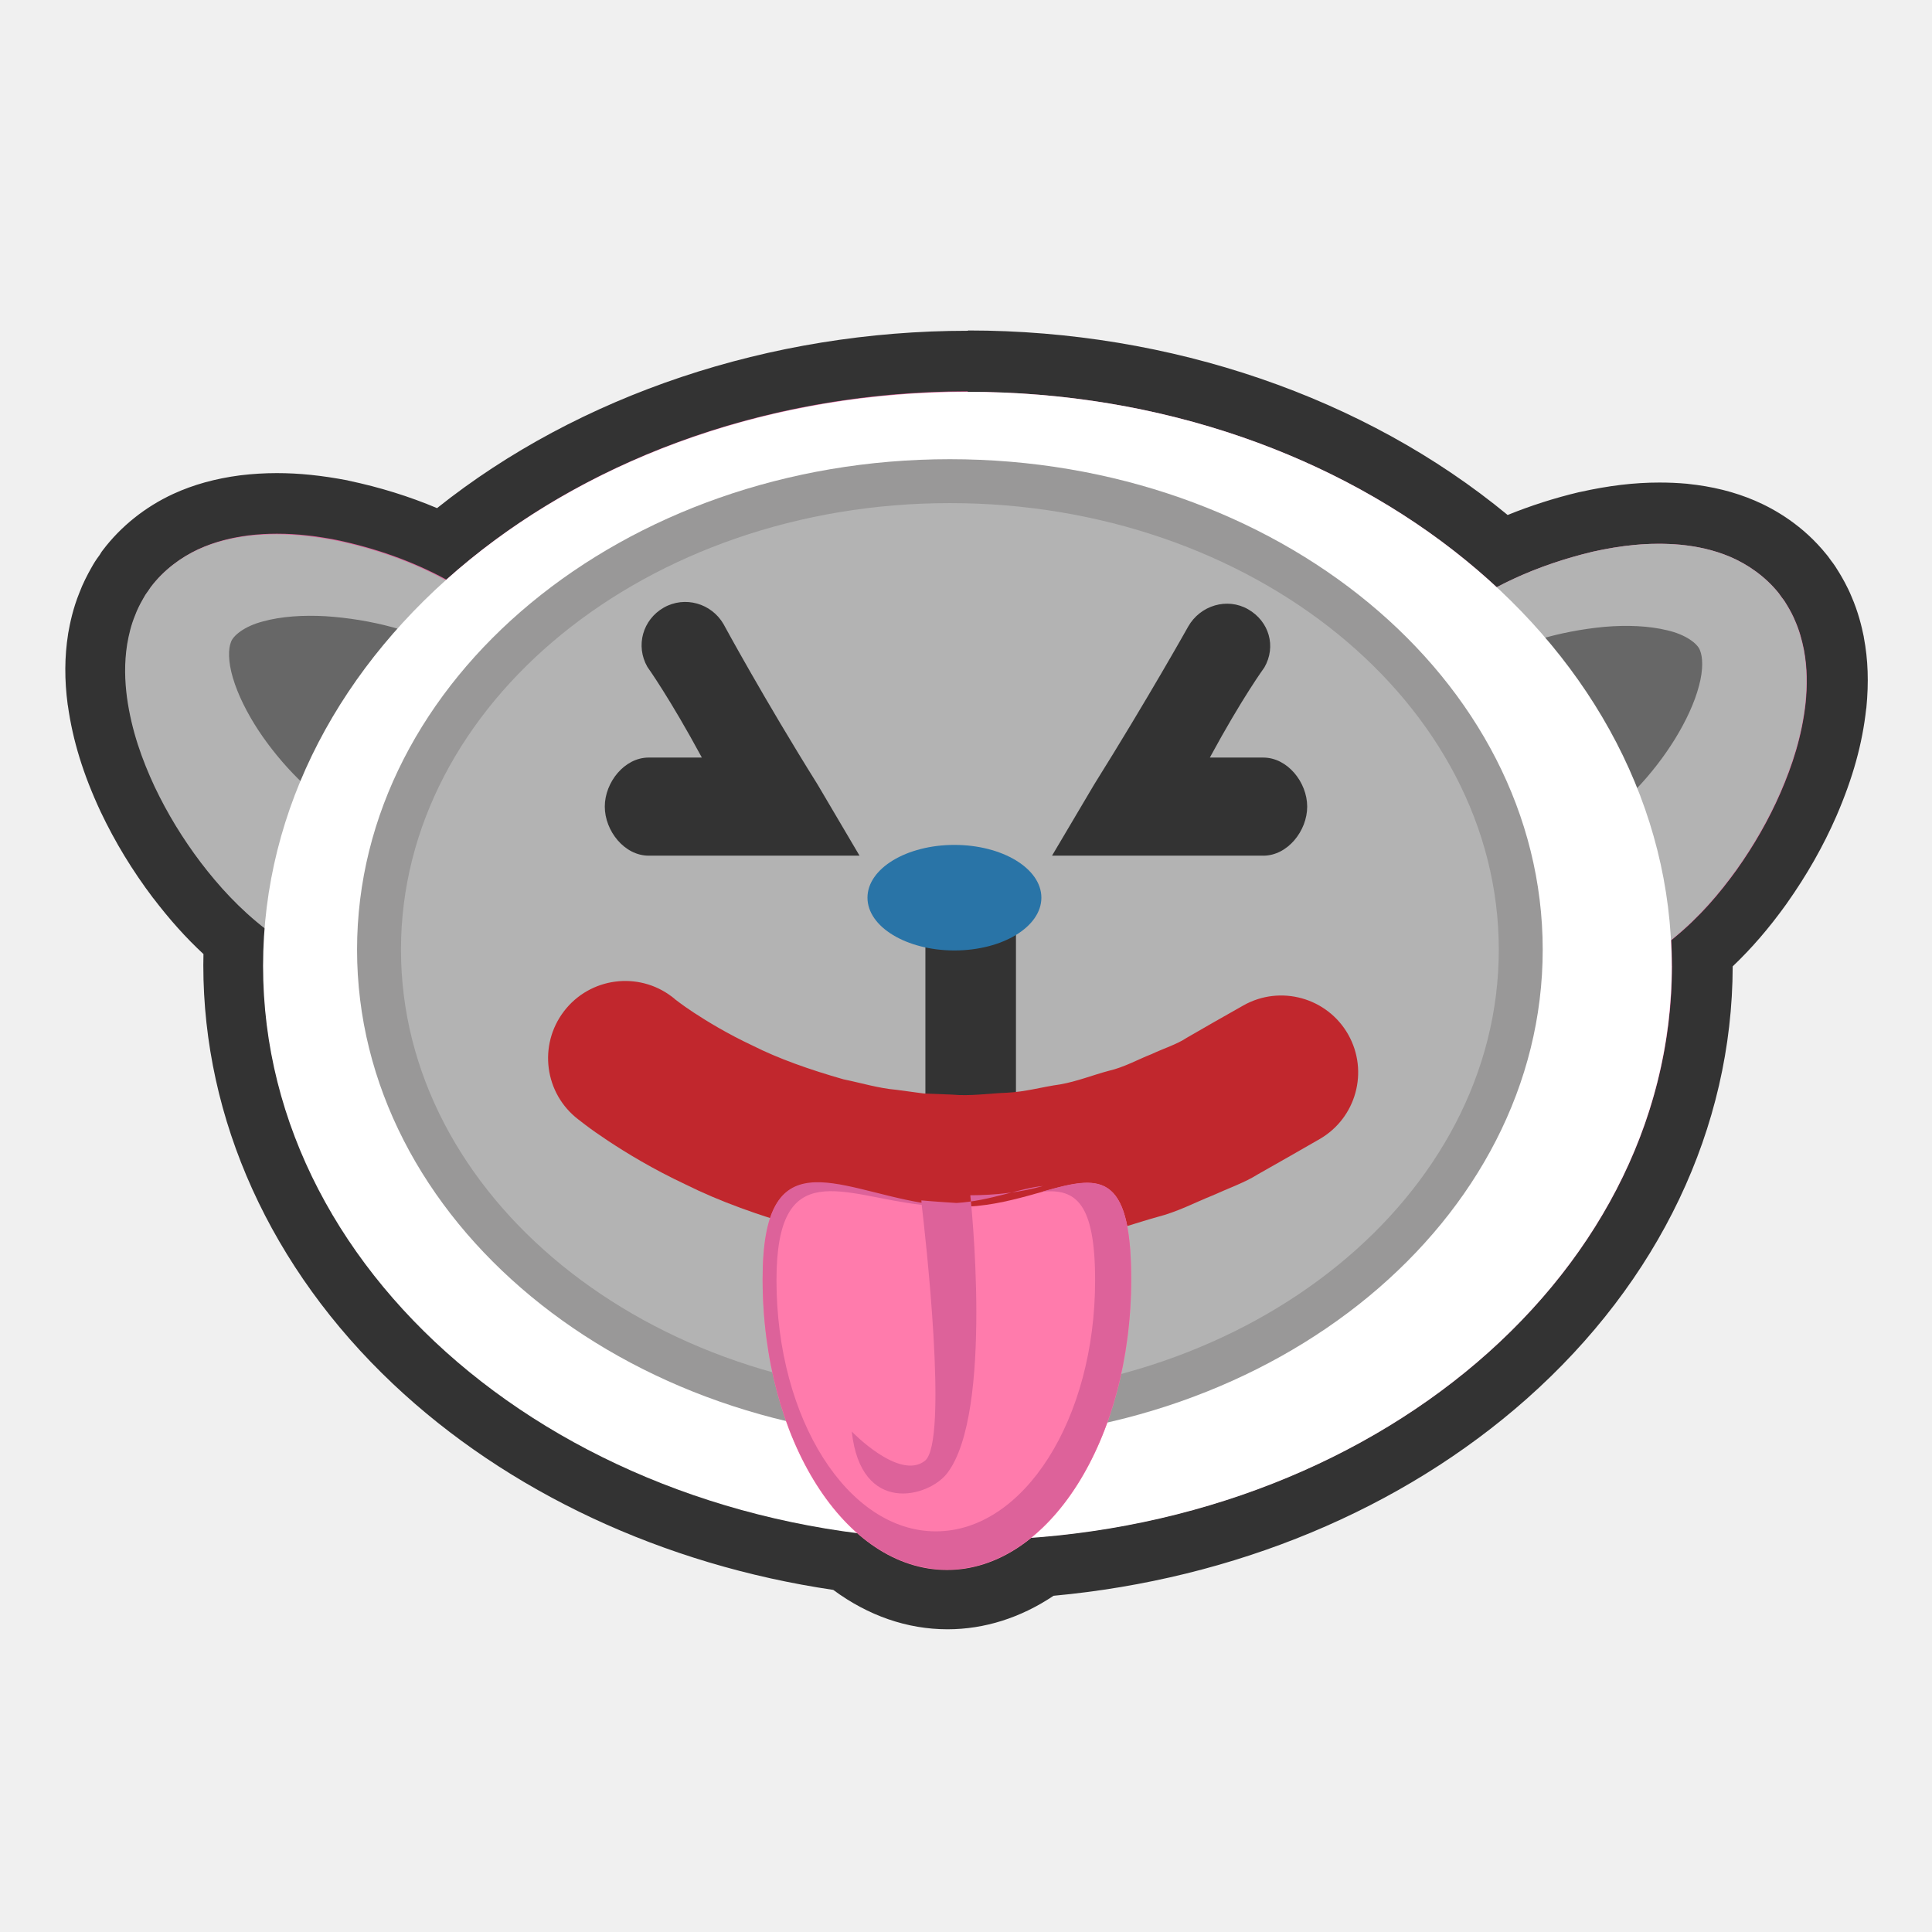
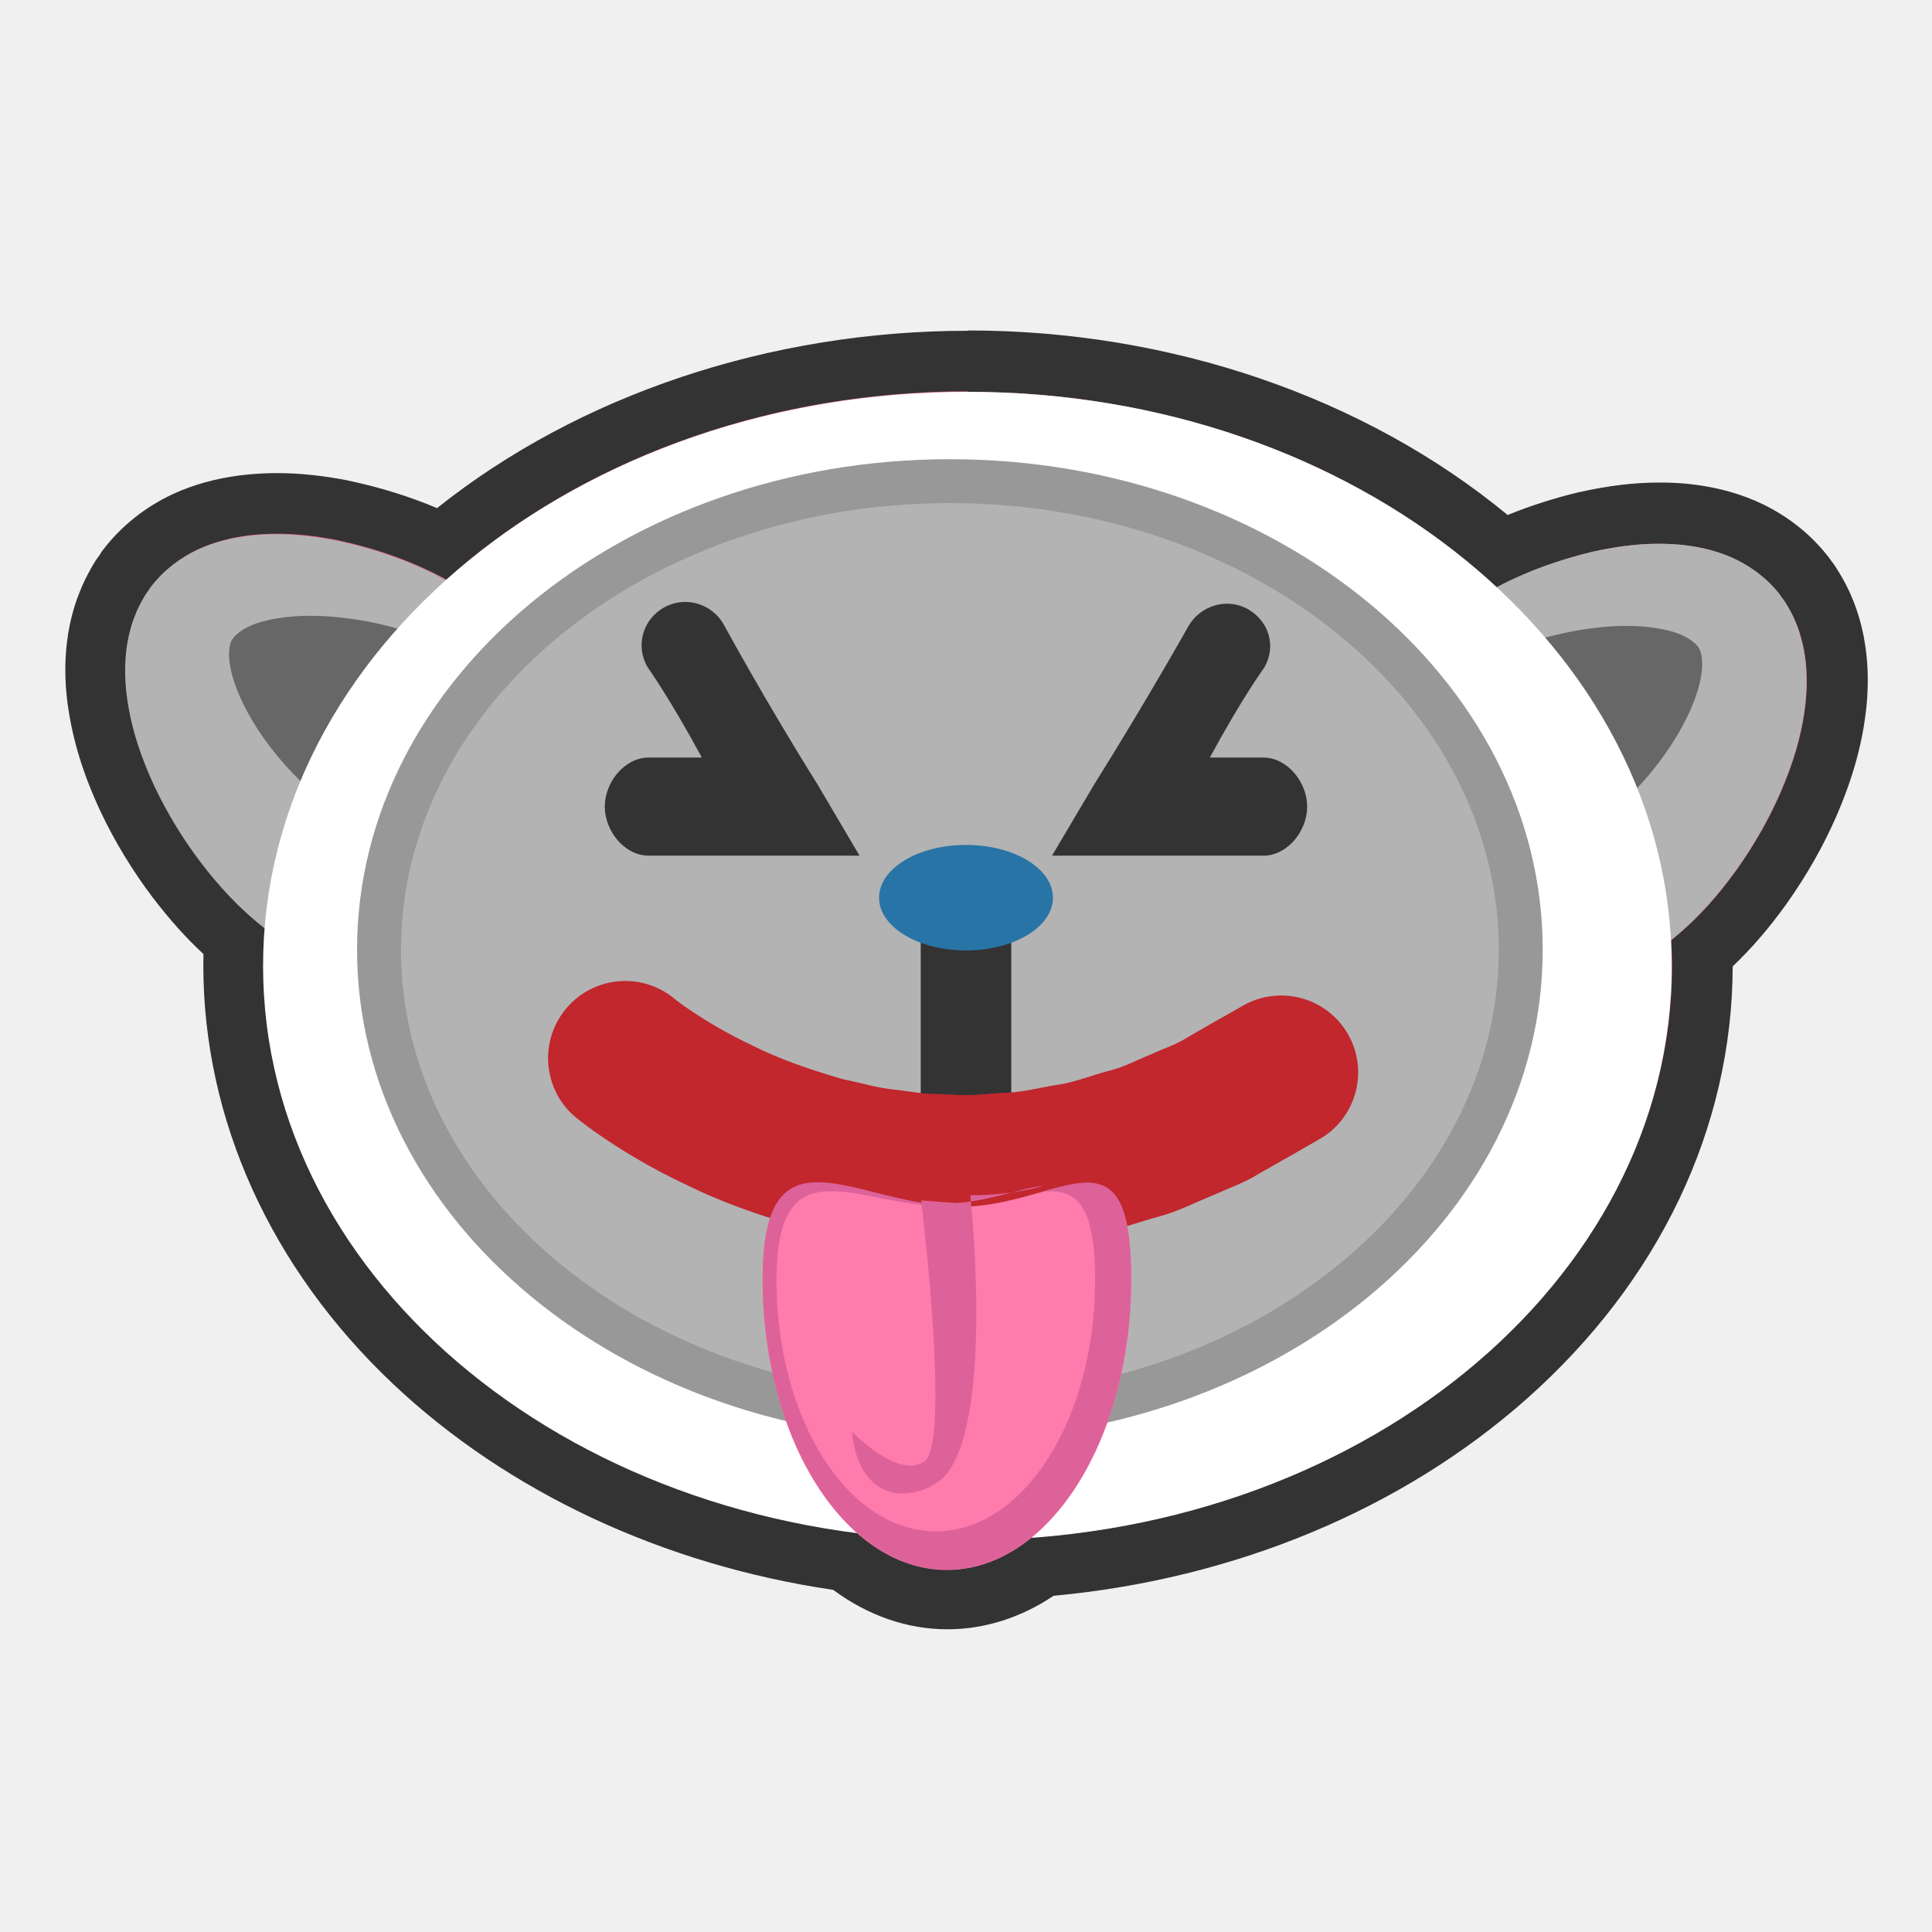
- <svg xmlns="http://www.w3.org/2000/svg" width="256" height="256" viewBox="0 0 256 256">
-   <path fill="#DD629A" d="M125.476 212c-4.758 0-9.414-1.734-13.534-5.03-22.112-3.06-42.38-12.4-57.183-26.383-15.42-14.557-23.9-33.233-23.9-52.59 0-1.042.02-2.113.08-3.202-2.66-2.284-5.08-4.895-7.52-8.085-2.62-3.475-4.76-6.986-6.54-10.755-2.14-4.603-3.41-8.71-4.01-12.954-.39-2.97-.38-5.66.03-8.25.23-1.29.56-2.92 1.27-4.67.38-1.04.96-2.12 1.28-2.68.35-.63.52-.87.77-1.21.07-.09.16-.21.36-.53l.08-.12.09-.12c2.52-3.32 5.63-5.21 7.79-6.2 2.31-1.06 4.83-1.76 7.69-2.13 1.46-.17 2.92-.26 4.37-.26 2.71 0 5.44.28 8.61.89 4.78 1.01 9.21 2.48 13.24 4.41 18.25-15.39 43.48-24.16 69.71-24.16 26.81 0 52.43 9.12 70.78 25.11 3.44-1.59 7.16-2.86 11.1-3.81 3.59-.8 6.66-1.17 9.71-1.17 1.09 0 2.19.05 3.26.15 2.92.3 5.46.92 7.8 1.92 2.2.95 5.36 2.75 7.96 5.99l.09.12.08.12c.22.32.32.45.39.54.25.32.42.56.8 1.2.55.91 1.03 1.84 1.35 2.62.59 1.35 1.02 2.76 1.39 4.56.5 2.64.59 5.25.29 8.29-.47 4.3-1.63 8.44-3.64 13.09-1.65 3.78-3.68 7.35-6.21 10.93-2.55 3.53-5.08 6.38-7.9 8.86.01.53.02 1.06.02 1.57 0 20.29-9.21 39.63-25.95 54.47-16.15 14.32-37.93 23.24-61.46 25.2-3.89 2.84-8.23 4.33-12.63 4.33zm86.497-124.795c2.246 3.12 4.23 6.358 5.938 9.696.23-.34.46-.69.67-1.03 1.3-2.1 2.26-4.2 2.71-5.93.24-.88.3-1.52.3-1.91-.3-.17-.81-.39-1.5-.55-1.3-.32-2.83-.48-4.52-.48-.82 0-1.68.04-2.56.12-.34.03-.68.07-1.02.11zM34.35 86.813c.013.39.092 1.024.347 1.873.515 1.747 1.54 3.832 2.887 5.892.376.57.778 1.14 1.2 1.7 1.882-3.59 4.084-7.062 6.593-10.395-.83-.104-1.664-.185-2.503-.24-.55-.03-1.142-.048-1.727-.048-2.007 0-3.814.208-5.226.6-.74.193-1.26.435-1.57.618z" />
-   <path fill="#333" d="M128.198 51.918c27.95 0 53.024 10.02 70.126 25.89 3.98-2.1 8.25-3.633 12.694-4.698 2.794-.622 5.69-1.056 8.78-1.056.95 0 1.918.04 2.907.13 2.1.213 4.316.646 6.59 1.614 2.254.968 4.6 2.558 6.406 4.808.71 1.028.5.597 1.07 1.536.46.745.86 1.525 1.09 2.107.57 1.27.91 2.55 1.17 3.82.48 2.51.45 4.87.23 7.07-.48 4.4-1.75 8.26-3.32 11.89-1.58 3.62-3.52 6.99-5.8 10.2-2.31 3.21-4.91 6.26-8.35 9.08l-.27.23-.07.05c.06 1.12.1 2.24.1 3.37 0 39.71-37.31 72.31-84.9 75.77-3.34 2.69-7.12 4.23-11.13 4.23-4.3 0-8.34-1.77-11.85-4.85-44.62-5.71-78.76-37.18-78.76-75.16 0-1.68.08-3.34.21-4.99-3.44-2.7-6.1-5.63-8.46-8.73-2.37-3.15-4.41-6.46-6.1-10.04-1.67-3.59-3.04-7.4-3.66-11.79-.28-2.2-.37-4.55.03-7.08.23-1.28.53-2.56 1.06-3.86.21-.59.6-1.39 1.03-2.14.53-.96.35-.52 1.02-1.57 1.74-2.3 4.04-3.95 6.27-4.99 2.25-1.03 4.44-1.53 6.54-1.81 1.32-.16 2.6-.23 3.86-.23 2.73 0 5.33.33 7.86.82 5.13 1.08 10.04 2.79 14.58 5.26 17.08-15.33 41.72-24.95 69.12-24.95m-88.4 51.56c3.04-7.29 7.4-14.07 12.85-20.18-3.12-.9-6.35-1.45-9.52-1.66-.66-.03-1.33-.05-1.99-.05-2.25 0-4.43.23-6.3.75-2.47.64-4 1.91-4.26 2.78-.31.82-.4 2.46.28 4.72.65 2.2 1.87 4.63 3.37 6.93 1.57 2.38 3.51 4.71 5.58 6.72m177.15.99c1.88-1.99 3.62-4.23 5.02-6.51 1.45-2.34 2.6-4.81 3.18-7.03.62-2.28.48-3.91.15-4.72-.28-.87-1.84-2.09-4.33-2.66-1.62-.41-3.48-.59-5.4-.59-.96 0-1.93.04-2.91.13-2.61.24-5.26.73-7.85 1.44 5.17 6.05 9.29 12.75 12.15 19.91m-88.8-60.55c-26.23 0-51.54 8.51-70.33 23.5-3.67-1.55-7.59-2.77-11.73-3.64l-.07-.02-.07-.02c-3.42-.65-6.4-.96-9.36-.96-1.61 0-3.23.1-4.81.29l-.04.01h-.04c-3.27.43-6.16 1.23-8.84 2.46-3.7 1.71-6.92 4.28-9.31 7.43l-.18.24-.16.26c-.08.14-.14.22-.18.27-.41.55-.67.96-1.08 1.7-.45.8-1.07 1.98-1.52 3.19-.85 2.09-1.25 4.05-1.48 5.35l-.01.07-.01.07c-.47 2.98-.49 6.04-.05 9.36l.01.04.01.04c.65 4.65 2.03 9.12 4.33 14.06l.01.02.01.02c1.91 4.02 4.18 7.76 6.95 11.43l.02.02.02.02c2.16 2.83 4.32 5.24 6.63 7.38-.01.49-.02.98-.02 1.47 0 20.47 8.93 40.18 25.15 55.5 15.17 14.32 35.8 23.96 58.32 27.28 4.62 3.42 9.81 5.22 15.14 5.22 4.9 0 9.71-1.53 14.05-4.44 23.97-2.21 46.15-11.43 62.7-26.1 17.55-15.57 27.24-35.91 27.29-57.3 2.5-2.38 4.81-5.05 7.1-8.24l.02-.03.02-.03c2.69-3.8 4.85-7.6 6.61-11.63 2.18-5.05 3.43-9.56 3.94-14.22l.01-.04.01-.04c.33-3.42.23-6.39-.33-9.35l-.01-.07-.01-.07c-.26-1.28-.72-3.22-1.62-5.29-.53-1.3-1.25-2.54-1.64-3.18-.42-.7-.67-1.07-1.06-1.57-.04-.06-.1-.13-.24-.33l-.17-.24-.19-.23c-3.11-3.88-6.88-6.03-9.49-7.15-2.74-1.17-5.65-1.89-8.94-2.23l-.04-.01h-.04c-1.2-.11-2.42-.16-3.63-.16-3.35 0-6.69.4-10.52 1.25l-.06.01-.06.01c-3.31.79-6.48 1.81-9.48 3.03-18.91-15.6-44.63-24.45-71.47-24.45z" />
-   <path fill="#676767" d="M62.522 83.466s-31.14-10.858-37.238-1.998c-6.092 8.855 7.293 30.076 17.734 37.267 0 0-6.1-22.842 19.504-35.27z" />
-   <path fill="#B3B3B3" d="M60.49 86.542c-5.23-2.967-11.417-4.5-17.353-4.89-2.947-.166-5.88.02-8.29.69-2.476.638-4 1.907-4.26 2.78-.317.82-.4 2.456.278 4.715.648 2.198 1.867 4.634 3.37 6.93 3.005 4.552 7.343 8.948 11.407 11.203 4.463 2.48 6.066 8.103 3.582 12.562-2.48 4.46-8.105 6.065-12.56 3.584-.41-.223-.782-.47-1.136-.743l-.324-.253c-3.516-2.73-6.207-5.703-8.605-8.84-2.38-3.148-4.41-6.46-6.11-10.037-1.67-3.587-3.05-7.405-3.66-11.796-.29-2.194-.38-4.55.02-7.08.22-1.275.52-2.563 1.06-3.855.21-.584.59-1.382 1.03-2.138.53-.953.34-.52 1.02-1.566 1.74-2.297 4.03-3.956 6.27-4.987 2.24-1.03 4.44-1.52 6.53-1.8 4.19-.5 8.03-.11 11.71.59 7.27 1.53 14.13 4.3 20.06 8.78 1.62 1.24 1.94 3.56.71 5.18-1.13 1.5-3.18 1.89-4.78.98z" />
-   <path fill="#676767" d="M193.333 85.475c-11.564-5.204 30.813-11.742 37.166-3.06 6.34 8.68-3.93 27.012-14.16 34.496 0 0 2.94-19.74-23.01-31.43z" />
-   <path fill="#B3B3B3" d="M191.214 82.456c5.79-4.65 12.572-7.613 19.805-9.346 3.65-.813 7.48-1.306 11.68-.926 2.1.213 4.31.646 6.59 1.614 2.25.968 4.6 2.558 6.4 4.808.7 1.028.5.597 1.06 1.536.45.745.86 1.525 1.09 2.107.56 1.27.9 2.55 1.16 3.82.47 2.51.44 4.87.22 7.07-.48 4.4-1.76 8.26-3.33 11.89-1.58 3.62-3.53 6.99-5.8 10.2-2.32 3.21-4.92 6.26-8.35 9.08l-.28.23c-3.94 3.23-9.76 2.67-13-1.27s-2.67-9.76 1.26-13c.36-.3.77-.58 1.14-.82 4-2.37 8.22-6.89 11.08-11.52 1.44-2.34 2.6-4.81 3.18-7.03.62-2.28.48-3.91.14-4.72-.29-.87-1.85-2.09-4.34-2.66-2.43-.6-5.37-.71-8.31-.46-5.92.56-12.07 2.27-17.21 5.39-1.74 1.06-4.02.5-5.08-1.25-.98-1.6-.58-3.65.84-4.8z" />
-   <path fill="#fff" d="M221.515 127.997c0 42.02-41.777 76.086-93.316 76.086-51.56 0-93.34-34.064-93.34-76.086 0-42.017 41.78-76.08 93.34-76.08 51.53 0 93.31 34.063 93.31 76.08z" />
-   <path fill="#B3B3B3" d="M201.507 125.838c0 34.28-33.867 62.074-75.645 62.074-41.773 0-75.64-27.794-75.64-62.074 0-34.288 33.866-62.085 75.64-62.085 41.778 0 75.645 27.797 75.645 62.085z" />
-   <path fill="#999898" d="M125.862 190.823c-43.31 0-78.55-29.156-78.55-64.985 0-35.835 35.24-64.992 78.55-64.992 43.318 0 78.555 29.157 78.555 64.992 0 35.83-35.236 64.985-78.555 64.985zm0-124.16c-40.107 0-72.73 26.546-72.73 59.175 0 32.627 32.623 59.17 72.73 59.17s72.736-26.543 72.736-59.17c0-32.63-32.628-59.175-72.736-59.175z" />
-   <path fill="#333" d="M167.394 113.38H139.4l5.568-9.408c7.127-11.395 12.43-20.87 12.48-20.96 1.59-2.788 5.145-3.88 7.94-2.275 2.782 1.6 3.75 4.917 2.147 7.703-.04.068-2.893 3.942-7.225 11.942h7.082c3.217 0 5.818 3.287 5.818 6.5s-2.6 6.5-5.816 6.5zm-53.49 0h-27.95c-3.215 0-5.816-3.286-5.816-6.5s2.602-6.5 5.816-6.5H93c-4.33-8-7.177-11.948-7.218-12.013-1.596-2.79-.625-6.256 2.166-7.852 2.785-1.59 6.34-.58 7.936 2.206.053.1 5.328 9.84 12.455 21.24l5.56 9.43zm14.716 45.52c-3.216 0-6-2.6-6-5.815v-34.902c0-3.213 2.784-5.818 6-5.818 3.218 0 6 2.605 6 5.818v34.902c0 3.215-2.782 5.816-6 5.816z" />
-   <ellipse fill="#2974A7" cx="126.466" cy="118.948" rx="11.521" ry="6.993" />
-   <path fill="#C1272D" d="M89.413 132.386l.7.527c.306.234.905.658 1.82 1.266 1.757 1.15 4.43 2.79 7.837 4.39 3.37 1.7 7.52 3.17 12.008 4.45 2.277.46 4.605 1.18 7.025 1.39l3.64.49 3.687.14c2.46.23 4.906-.16 7.322-.25 2.422-.11 4.738-.79 7.027-1.1 2.27-.4 4.38-1.26 6.44-1.8 2.07-.48 3.89-1.52 5.64-2.2 1.71-.8 3.37-1.3 4.68-2.17 1.35-.78 2.53-1.45 3.49-2.01 1.95-1.1 3.05-1.73 3.05-1.73l.97-.55c4.9-2.77 11.13-1.04 13.9 3.86 2.75 4.88 1.05 11.06-3.8 13.85l-3.82 2.19-4.4 2.5c-1.64 1.04-3.78 1.79-5.99 2.79-2.26.9-4.58 2.15-7.33 2.85-2.71.75-5.5 1.79-8.53 2.37-3.05.47-6.15 1.28-9.4 1.47-3.24.17-6.53.59-9.82.32l-4.94-.2c-1.62-.22-3.23-.43-4.85-.64-3.22-.33-6.27-1.2-9.27-1.85-5.89-1.65-11.25-3.59-15.61-5.77-4.41-2.07-7.89-4.2-10.34-5.82-1.18-.78-2.2-1.5-2.96-2.08-.62-.48-.95-.73-.95-.73-4.49-3.43-5.34-9.85-1.91-14.34 3.43-4.49 9.85-5.34 14.33-1.91l.29.23z" />
-   <path fill="#FF7BAC" d="M149.897 169.54c0 21.26-10.93 38.49-24.422 38.49-13.49 0-24.42-17.23-24.42-38.49 0-21.256 12.463-9.622 25.955-9.622 13.49 0 22.887-11.634 22.887 9.622z" />
-   <path fill="#DD629A" d="M138.206 157.892c4.316-.37 6.902 1.465 6.902 11.758 0 18.37-9.44 33.262-21.105 33.262-11.668 0-21.115-14.89-21.115-33.262 0-16.742 8.854-11.135 19.242-10 .428 3.586 3.594 31.412.428 33.912-3.393 2.67-9.693-3.875-9.693-3.875 1.215 11.15 10.156 8.71 12.61 5.562 6.26-8.03 3.093-36.87 3.093-36.87h-.12c3.608 0 6.903-.42 9.76-1.23-3.044.27-6.968 1.98-11.458 2.25-2.574-.15-4.664-.34-4.664-.34l.023.31c-11.46-1.92-21.06-8.54-21.06 10.11 0 21.25 10.93 38.5 24.42 38.5 13.49 0 24.42-17.21 24.42-38.47 0-14.68-4.48-13.67-11.69-11.64z" />
+ <svg xmlns="http://www.w3.org/2000/svg" version="1.1" id="Layer_1" x="0px" y="0px" width="256px" height="256px" viewBox="0 0 256 256" enable-background="new 0 0 256 256" xml:space="preserve">
+   <path fill="#DD629A" d="M125.476,212c-4.758,0-9.414-1.734-13.534-5.03c-22.112-3.06-42.38-12.399-57.183-26.383  c-15.42-14.557-23.9-33.233-23.9-52.59c0-1.042,0.02-2.113,0.08-3.202c-2.66-2.284-5.08-4.895-7.52-8.085  c-2.62-3.475-4.76-6.986-6.54-10.755c-2.14-4.603-3.41-8.71-4.01-12.954c-0.39-2.97-0.38-5.66,0.03-8.25  c0.23-1.29,0.56-2.92,1.27-4.67c0.38-1.04,0.96-2.12,1.28-2.68c0.35-0.63,0.52-0.87,0.77-1.21c0.07-0.09,0.16-0.21,0.36-0.53  l0.08-0.12l0.09-0.12c2.52-3.32,5.63-5.21,7.79-6.2c2.31-1.06,4.83-1.76,7.69-2.13c1.46-0.17,2.92-0.26,4.37-0.26  c2.71,0,5.44,0.28,8.61,0.89c4.78,1.01,9.21,2.48,13.24,4.41c18.25-15.39,43.48-24.16,69.71-24.16c26.81,0,52.43,9.12,70.78,25.11  c3.439-1.59,7.16-2.86,11.1-3.81c3.59-0.8,6.66-1.17,9.71-1.17c1.09,0,2.19,0.05,3.26,0.15c2.921,0.3,5.46,0.92,7.8,1.92  c2.2,0.95,5.36,2.75,7.961,5.99l0.09,0.12l0.08,0.12c0.22,0.32,0.319,0.45,0.39,0.54c0.25,0.32,0.42,0.56,0.8,1.2  c0.551,0.91,1.03,1.84,1.35,2.62c0.59,1.35,1.021,2.76,1.391,4.561c0.5,2.64,0.59,5.25,0.29,8.29c-0.47,4.3-1.63,8.44-3.64,13.09  c-1.65,3.78-3.681,7.35-6.211,10.93c-2.55,3.53-5.08,6.38-7.899,8.86c0.01,0.53,0.021,1.06,0.021,1.57  c0,20.291-9.211,39.63-25.951,54.47c-16.149,14.32-37.93,23.24-61.459,25.199c-3.891,2.841-8.23,4.33-12.63,4.33L125.476,212z   M211.973,87.205c2.246,3.12,4.23,6.358,5.938,9.696c0.229-0.34,0.46-0.69,0.67-1.03c1.3-2.1,2.26-4.2,2.71-5.93  c0.24-0.88,0.3-1.52,0.3-1.91c-0.3-0.17-0.81-0.39-1.5-0.55c-1.3-0.32-2.83-0.48-4.521-0.48c-0.819,0-1.68,0.04-2.56,0.12  c-0.34,0.03-0.68,0.07-1.02,0.11L211.973,87.205z M34.35,86.813c0.013,0.39,0.092,1.024,0.347,1.873  c0.515,1.747,1.54,3.832,2.887,5.892c0.376,0.57,0.778,1.14,1.2,1.7c1.882-3.59,4.084-7.062,6.593-10.395  c-0.83-0.104-1.664-0.185-2.503-0.24c-0.55-0.03-1.142-0.048-1.727-0.048c-2.007,0-3.814,0.208-5.226,0.6  C35.181,86.388,34.661,86.63,34.35,86.813L34.35,86.813z" />
+   <path fill="#333333" d="M128.198,51.918c27.95,0,53.024,10.02,70.126,25.89c3.98-2.1,8.25-3.633,12.693-4.698  c2.795-0.622,5.69-1.056,8.78-1.056c0.95,0,1.918,0.04,2.907,0.13c2.1,0.213,4.316,0.646,6.59,1.614  c2.254,0.968,4.6,2.558,6.406,4.808c0.71,1.028,0.5,0.597,1.07,1.536c0.459,0.745,0.859,1.525,1.09,2.107  c0.57,1.27,0.91,2.55,1.17,3.82c0.479,2.51,0.449,4.87,0.229,7.07c-0.479,4.4-1.75,8.26-3.319,11.89  c-1.58,3.62-3.521,6.99-5.801,10.2c-2.31,3.21-4.91,6.26-8.35,9.08l-0.27,0.23l-0.07,0.05c0.06,1.12,0.1,2.24,0.1,3.37  c0,39.71-37.31,72.311-84.9,75.77c-3.34,2.69-7.119,4.23-11.129,4.23c-4.3,0-8.34-1.77-11.85-4.85  c-44.62-5.711-78.76-37.181-78.76-75.16c0-1.68,0.08-3.34,0.21-4.99c-3.44-2.7-6.1-5.63-8.46-8.73c-2.37-3.15-4.41-6.46-6.1-10.04  c-1.67-3.59-3.04-7.4-3.66-11.79c-0.28-2.2-0.37-4.55,0.03-7.08c0.23-1.28,0.53-2.56,1.06-3.86c0.21-0.59,0.6-1.39,1.03-2.14  c0.53-0.96,0.35-0.52,1.02-1.57c1.74-2.3,4.04-3.95,6.27-4.99c2.25-1.03,4.44-1.53,6.54-1.81c1.32-0.16,2.6-0.23,3.86-0.23  c2.73,0,5.33,0.33,7.86,0.82c5.13,1.08,10.04,2.79,14.58,5.26c17.08-15.33,41.72-24.95,69.12-24.95 M39.871,103.409  c3.04-7.29,7.4-14.07,12.85-20.18c-3.12-0.9-6.35-1.45-9.52-1.66c-0.66-0.03-1.33-0.05-1.99-0.05c-2.25,0-4.43,0.23-6.3,0.75  c-2.47,0.64-4,1.91-4.26,2.78c-0.31,0.82-0.4,2.46,0.28,4.72c0.65,2.2,1.87,4.63,3.37,6.93c1.57,2.38,3.51,4.71,5.58,6.72   M217.031,104.409c1.88-1.99,3.619-4.23,5.02-6.51c1.45-2.34,2.6-4.81,3.18-7.03c0.621-2.28,0.48-3.91,0.15-4.72  c-0.279-0.87-1.84-2.09-4.33-2.66c-1.619-0.41-3.48-0.59-5.4-0.59c-0.959,0-1.93,0.04-2.909,0.13c-2.61,0.24-5.261,0.73-7.851,1.44  c5.17,6.05,9.291,12.75,12.15,19.91 M128.241,43.829c-26.23,0-51.54,8.51-70.33,23.5c-3.67-1.55-7.59-2.77-11.73-3.64l-0.07-0.02  l-0.07-0.02c-3.42-0.65-6.4-0.96-9.36-0.96c-1.61,0-3.23,0.1-4.81,0.29l-0.04,0.01h-0.04c-3.27,0.43-6.16,1.23-8.84,2.46  c-3.7,1.71-6.92,4.28-9.31,7.43l-0.18,0.24l-0.16,0.26c-0.08,0.14-0.14,0.22-0.18,0.27c-0.41,0.55-0.67,0.96-1.08,1.7  c-0.45,0.8-1.07,1.98-1.52,3.19c-0.85,2.09-1.25,4.05-1.48,5.35l-0.01,0.07l-0.01,0.07c-0.47,2.98-0.49,6.04-0.05,9.36l0.01,0.04  l0.01,0.04c0.65,4.65,2.03,9.12,4.33,14.06l0.01,0.02l0.01,0.02c1.91,4.02,4.18,7.76,6.95,11.43l0.02,0.02l0.02,0.02  c2.16,2.83,4.32,5.24,6.63,7.38c-0.01,0.49-0.02,0.98-0.02,1.47c0,20.47,8.93,40.179,25.15,55.5  c15.17,14.32,35.8,23.961,58.32,27.28c4.62,3.42,9.81,5.22,15.14,5.22c4.9,0,9.71-1.529,14.051-4.439  c23.969-2.211,46.149-11.43,62.699-26.1c17.551-15.57,27.24-35.91,27.29-57.301c2.5-2.38,4.81-5.05,7.101-8.24l0.02-0.03l0.02-0.03  c2.69-3.8,4.851-7.6,6.61-11.63c2.181-5.05,3.431-9.56,3.94-14.22l0.01-0.04l0.01-0.04c0.33-3.42,0.23-6.39-0.33-9.35l-0.01-0.07  l-0.01-0.07c-0.26-1.28-0.721-3.22-1.62-5.29c-0.53-1.3-1.25-2.54-1.64-3.18c-0.42-0.7-0.67-1.07-1.061-1.57  c-0.04-0.06-0.1-0.13-0.24-0.33l-0.17-0.24l-0.189-0.23c-3.11-3.88-6.881-6.03-9.49-7.15c-2.74-1.17-5.65-1.89-8.939-2.23  l-0.041-0.01h-0.039c-1.201-0.11-2.42-0.16-3.631-0.16c-3.35,0-6.689,0.4-10.52,1.25l-0.061,0.01l-0.06,0.01  c-3.31,0.79-6.479,1.81-9.479,3.03c-18.91-15.6-44.631-24.45-71.471-24.45L128.241,43.829z" />
+   <path fill="#676767" d="M62.522,83.466c0,0-31.14-10.858-37.238-1.998c-6.092,8.855,7.293,30.076,17.734,37.267  C43.018,118.735,36.918,95.893,62.522,83.466L62.522,83.466z" />
+   <path fill="#B3B3B3" d="M60.49,86.542c-5.23-2.967-11.417-4.5-17.353-4.89c-2.947-0.166-5.88,0.02-8.29,0.69  c-2.476,0.638-4,1.907-4.26,2.78c-0.317,0.82-0.4,2.456,0.278,4.715c0.648,2.198,1.867,4.634,3.37,6.93  c3.005,4.552,7.343,8.948,11.407,11.203c4.463,2.48,6.066,8.103,3.582,12.562c-2.48,4.46-8.105,6.065-12.56,3.584  c-0.41-0.223-0.782-0.47-1.136-0.743l-0.324-0.253c-3.516-2.73-6.207-5.703-8.605-8.84c-2.38-3.148-4.41-6.46-6.11-10.037  c-1.67-3.587-3.05-7.405-3.66-11.796c-0.29-2.194-0.38-4.55,0.02-7.08c0.22-1.275,0.52-2.563,1.06-3.855  c0.21-0.584,0.59-1.382,1.03-2.138c0.53-0.953,0.34-0.52,1.02-1.566c1.74-2.297,4.03-3.956,6.27-4.987c2.24-1.03,4.44-1.52,6.53-1.8  c4.19-0.5,8.03-0.11,11.71,0.59c7.271,1.53,14.13,4.3,20.06,8.78c1.62,1.24,1.94,3.56,0.71,5.18c-1.13,1.5-3.18,1.89-4.78,0.98  L60.49,86.542z" />
+   <path fill="#676767" d="M193.333,85.475c-11.563-5.204,30.813-11.742,37.166-3.06c6.34,8.68-3.931,27.012-14.16,34.496  c0,0,2.94-19.74-23.01-31.43L193.333,85.475z" />
+   <path fill="#B3B3B3" d="M191.214,82.456c5.79-4.65,12.572-7.613,19.806-9.346c3.649-0.813,7.479-1.306,11.68-0.926  c2.1,0.213,4.31,0.646,6.59,1.614c2.25,0.968,4.6,2.558,6.4,4.808c0.699,1.028,0.5,0.597,1.06,1.536  c0.45,0.745,0.86,1.525,1.09,2.107c0.56,1.27,0.9,2.55,1.16,3.82c0.47,2.51,0.44,4.87,0.22,7.07c-0.479,4.4-1.76,8.26-3.33,11.89  c-1.58,3.62-3.529,6.99-5.8,10.2c-2.319,3.21-4.92,6.26-8.35,9.08l-0.28,0.23c-3.939,3.23-9.76,2.67-13-1.27s-2.67-9.76,1.26-13  c0.36-0.3,0.771-0.58,1.141-0.82c4-2.37,8.22-6.89,11.08-11.52c1.439-2.34,2.6-4.81,3.18-7.03c0.619-2.28,0.48-3.91,0.14-4.72  c-0.29-0.87-1.85-2.09-4.34-2.66c-2.43-0.6-5.37-0.71-8.31-0.46c-5.92,0.56-12.07,2.27-17.211,5.39c-1.739,1.06-4.02,0.5-5.08-1.25  c-0.979-1.6-0.579-3.65,0.841-4.8L191.214,82.456z" />
+   <path fill="#FFFFFF" d="M221.516,127.997c0,42.021-41.777,76.086-93.316,76.086c-51.56,0-93.34-34.063-93.34-76.086  c0-42.017,41.78-76.08,93.34-76.08c51.529,0,93.31,34.063,93.31,76.08H221.516z" />
+   <path fill="#B3B3B3" d="M201.507,125.838c0,34.28-33.866,62.074-75.645,62.074c-41.773,0-75.64-27.794-75.64-62.074  c0-34.288,33.866-62.085,75.64-62.085C167.641,63.753,201.507,91.55,201.507,125.838z" />
+   <path fill="#999898" d="M125.862,190.823c-43.31,0-78.55-29.156-78.55-64.985c0-35.835,35.24-64.992,78.55-64.992  c43.318,0,78.555,29.157,78.555,64.992C204.417,161.668,169.182,190.823,125.862,190.823z M125.862,66.663  c-40.107,0-72.73,26.546-72.73,59.175c0,32.627,32.623,59.17,72.73,59.17s72.736-26.543,72.736-59.17  C198.598,93.208,165.97,66.663,125.862,66.663z" />
+   <path fill="#333333" d="M167.395,113.38H139.4l5.567-9.408c7.127-11.395,12.431-20.87,12.48-20.96c1.59-2.788,5.145-3.88,7.94-2.275  c2.781,1.6,3.75,4.917,2.146,7.703c-0.04,0.068-2.893,3.942-7.225,11.942h7.082c3.217,0,5.817,3.287,5.817,6.5s-2.601,6.5-5.815,6.5  V113.38z" />
+   <path fill="#333333" d="M113.904,113.38h-27.95c-3.215,0-5.816-3.286-5.816-6.5s2.602-6.5,5.816-6.5H93  c-4.33-8-7.177-11.948-7.218-12.013c-1.596-2.79-0.625-6.256,2.166-7.852c2.785-1.59,6.34-0.58,7.936,2.206  c0.053,0.1,5.328,9.84,12.455,21.24l5.56,9.43L113.904,113.38z" />
+   <path fill="#333333" d="M128,158.9c-3.216,0-6-2.601-6-5.815v-34.902c0-3.213,2.784-5.818,6-5.818c3.218,0,6,2.604,6,5.818v34.902  C134,156.3,131.218,158.9,128,158.9L128,158.9z" />
+   <ellipse fill="#2974A7" cx="128" cy="118.948" rx="11.521" ry="6.993" />
+   <path fill="#C1272D" d="M89.413,132.386l0.7,0.527c0.306,0.233,0.905,0.657,1.82,1.267c1.757,1.149,4.43,2.789,7.837,4.389  c3.37,1.701,7.52,3.171,12.008,4.451c2.277,0.459,4.605,1.18,7.025,1.39l3.64,0.489l3.687,0.141c2.46,0.23,4.906-0.16,7.322-0.25  c2.422-0.109,4.737-0.79,7.026-1.1c2.271-0.4,4.381-1.26,6.44-1.801c2.07-0.479,3.89-1.52,5.64-2.199  c1.711-0.801,3.37-1.301,4.681-2.17c1.35-0.78,2.53-1.451,3.489-2.011c1.95-1.1,3.051-1.729,3.051-1.729l0.97-0.551  c4.899-2.77,11.13-1.039,13.899,3.86c2.75,4.88,1.051,11.06-3.799,13.851l-3.82,2.189l-4.4,2.5c-1.64,1.04-3.779,1.79-5.99,2.79  c-2.26,0.899-4.58,2.149-7.33,2.851c-2.709,0.75-5.5,1.789-8.529,2.369c-3.051,0.471-6.15,1.28-9.4,1.471  c-3.24,0.17-6.529,0.59-9.82,0.32l-4.94-0.201c-1.62-0.22-3.23-0.43-4.85-0.64c-3.22-0.33-6.27-1.2-9.27-1.85  c-5.89-1.65-11.25-3.591-15.61-5.771c-4.41-2.07-7.89-4.199-10.34-5.82c-1.18-0.779-2.2-1.5-2.96-2.08  c-0.62-0.479-0.95-0.729-0.95-0.729c-4.49-3.43-5.34-9.85-1.91-14.34s9.85-5.34,14.33-1.91l0.29,0.229L89.413,132.386z" />
+   <path fill="#FF7BAC" d="M149.896,169.54c0,21.26-10.93,38.49-24.421,38.49c-13.49,0-24.42-17.23-24.42-38.49  c0-21.256,12.463-9.622,25.955-9.622C140.5,159.918,149.896,148.284,149.896,169.54z" />
+   <path fill="#DD629A" d="M138.206,157.893c4.315-0.371,6.901,1.465,6.901,11.758c0,18.369-9.439,33.262-21.104,33.262  c-11.668,0-21.115-14.891-21.115-33.262c0-16.742,8.854-11.135,19.242-10c0.428,3.586,3.594,31.412,0.428,33.912  c-3.393,2.67-9.693-3.875-9.693-3.875c1.215,11.149,10.156,8.709,12.61,5.562c6.259-8.03,3.093-36.87,3.093-36.87h-0.12  c3.608,0,6.903-0.42,9.76-1.23c-3.044,0.271-6.968,1.98-11.458,2.25c-2.574-0.149-4.664-0.34-4.664-0.34l0.023,0.311  c-11.46-1.92-21.06-8.54-21.06,10.109c0,21.25,10.93,38.5,24.42,38.5c13.49,0,24.42-17.209,24.42-38.47  c0-14.68-4.479-13.67-11.689-11.64L138.206,157.893z" />
</svg>
